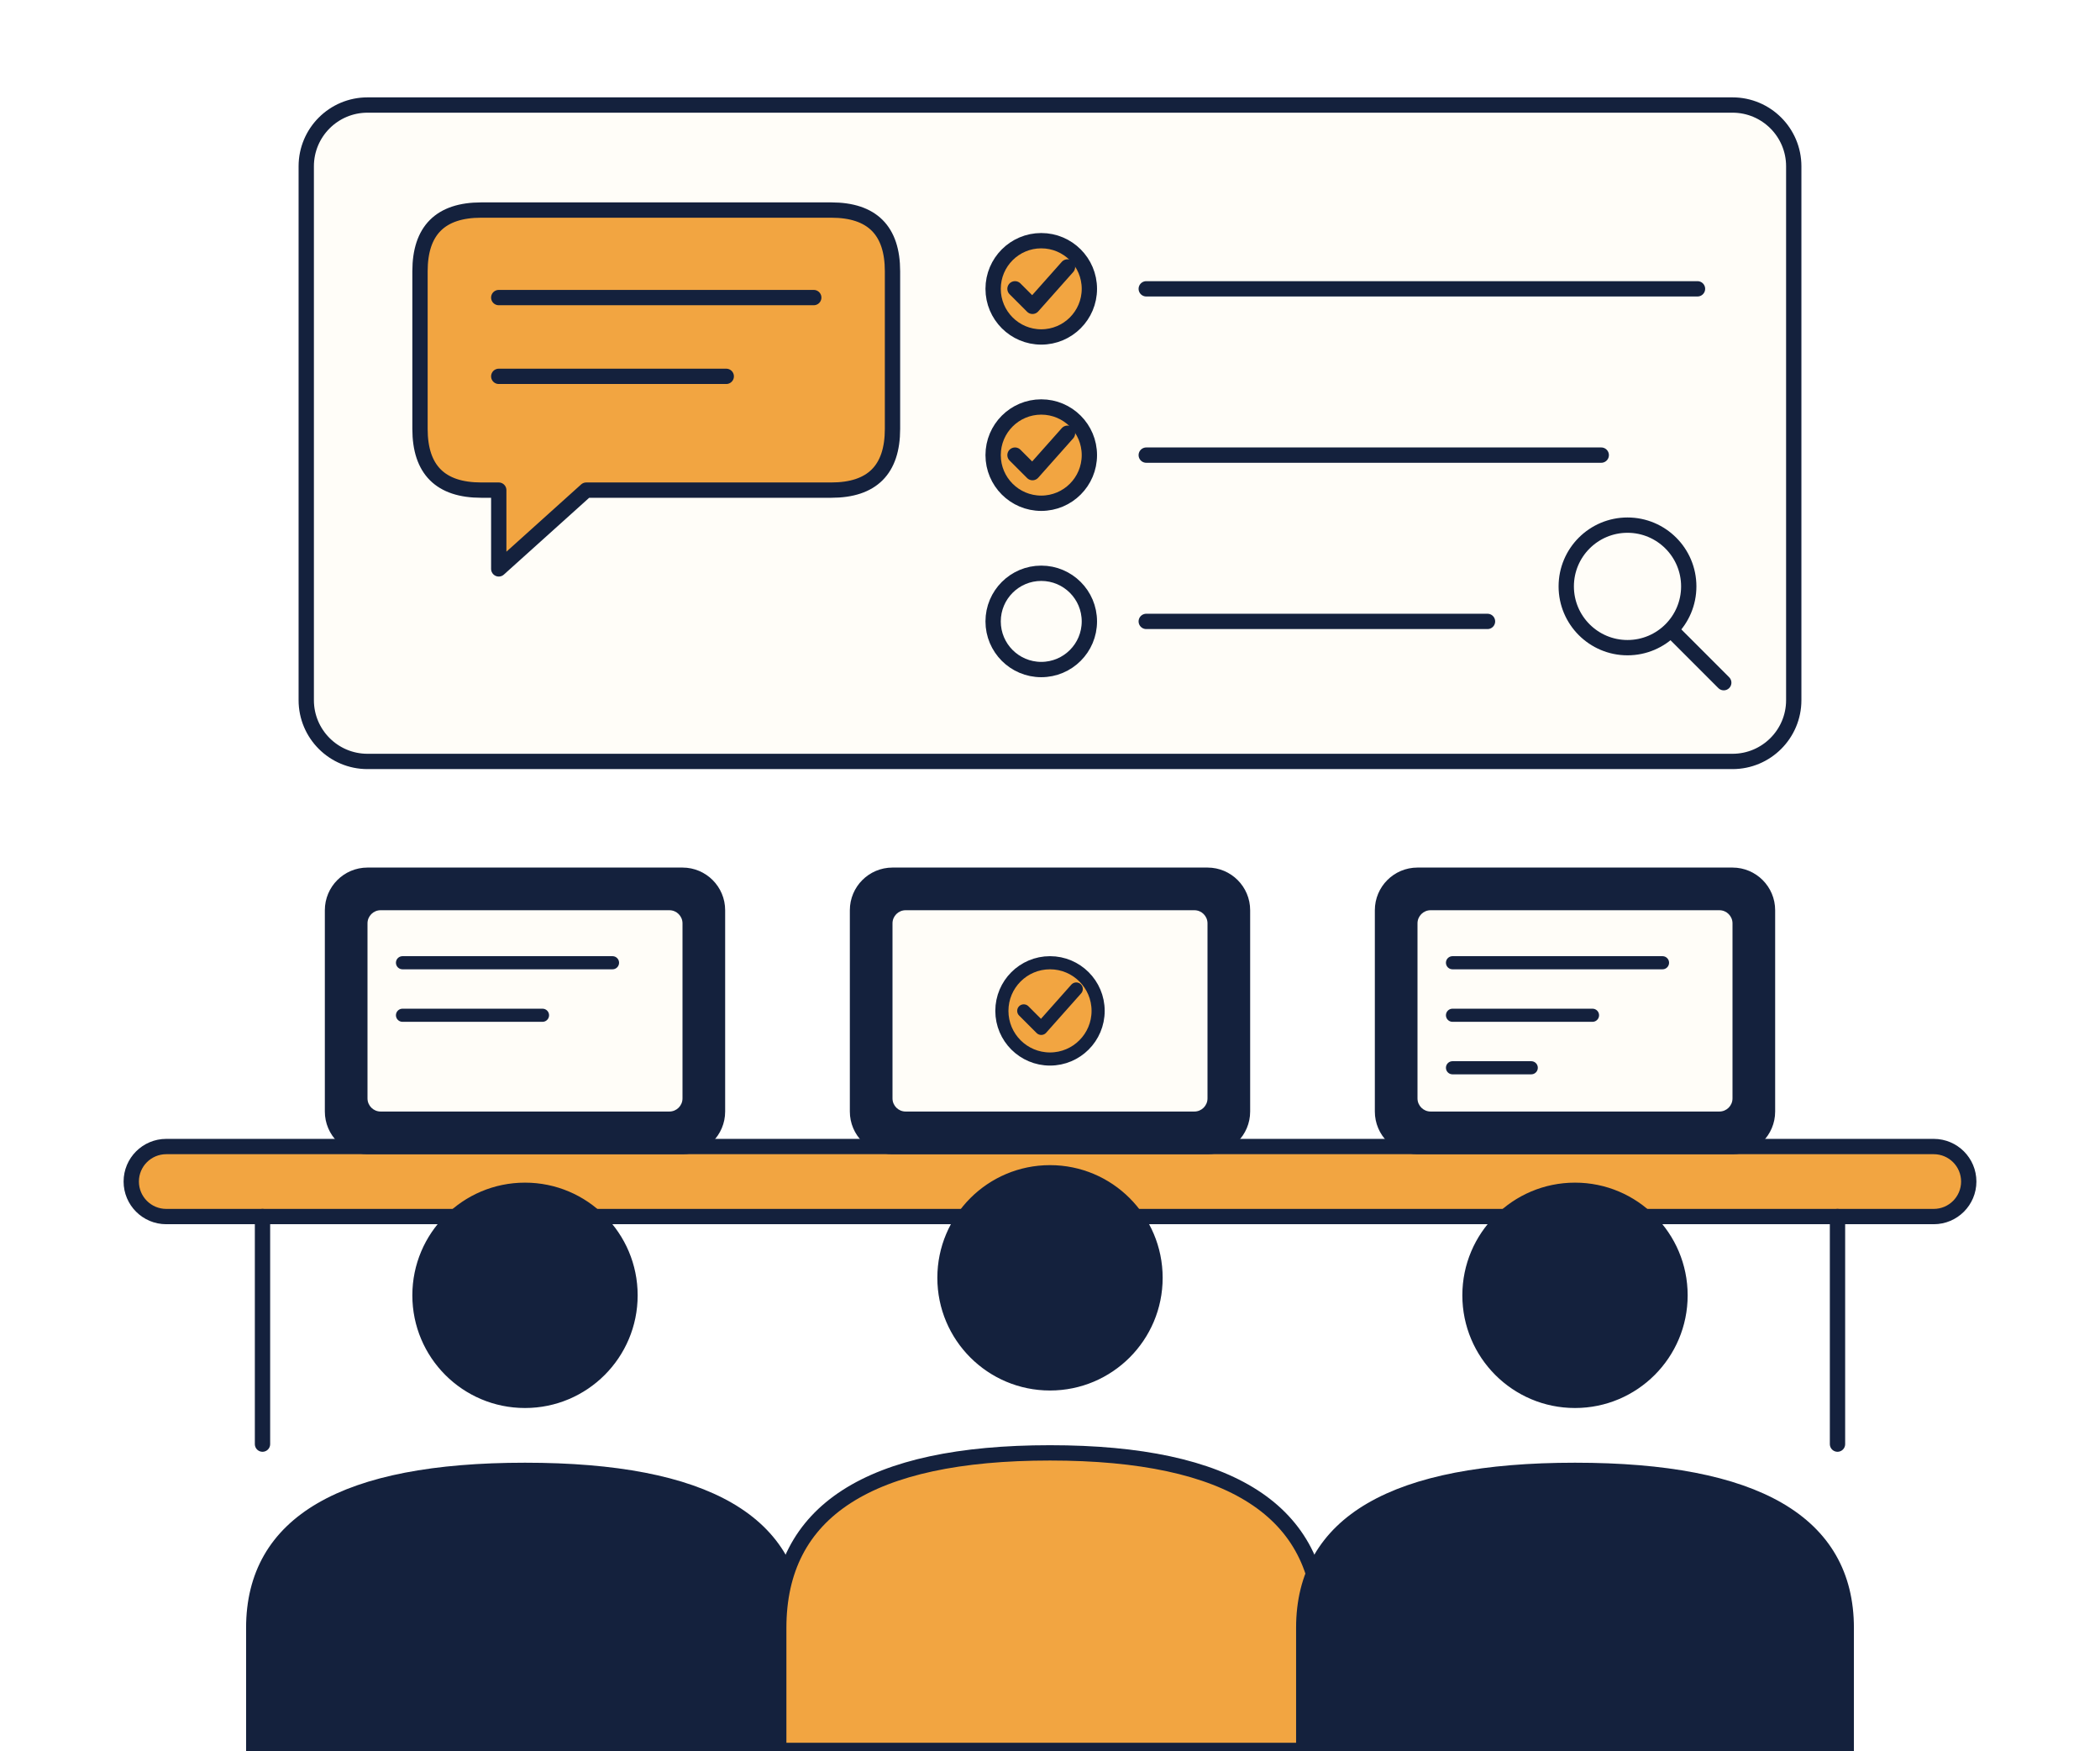
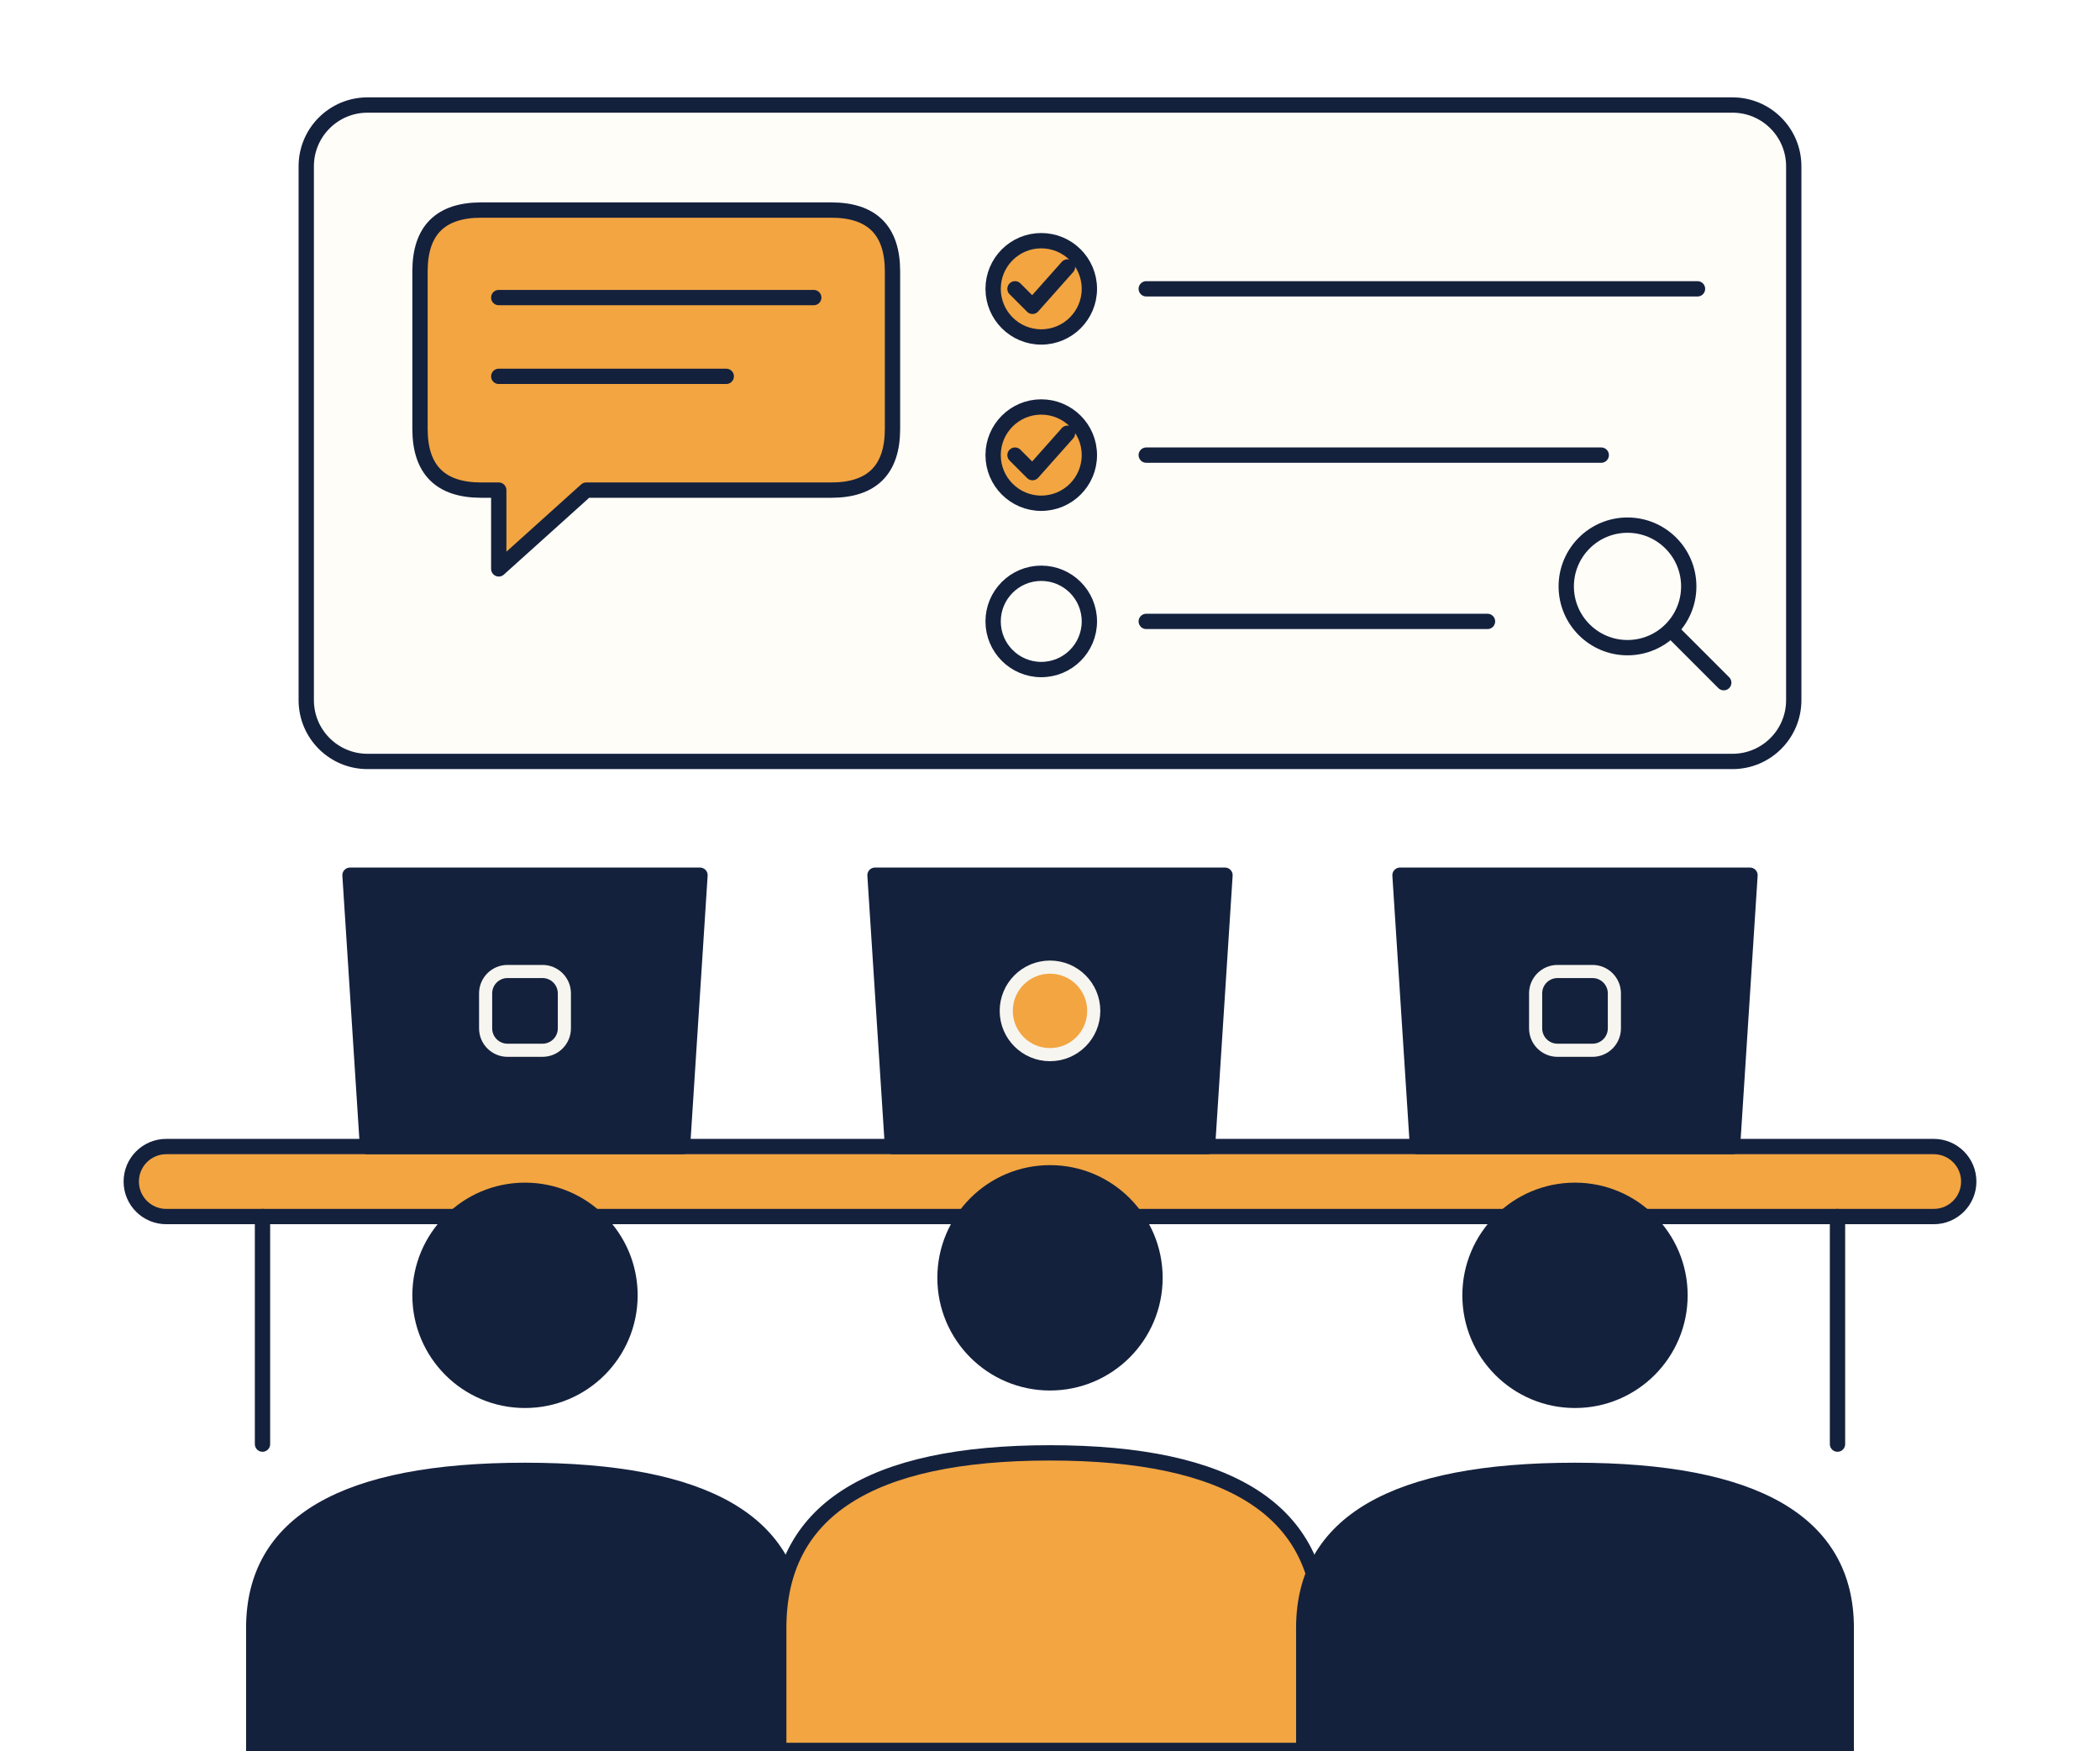
<svg xmlns="http://www.w3.org/2000/svg" viewBox="0 0 480 400" width="480" height="400" fill="none" stroke="#14213D" stroke-width="3.5" stroke-linecap="round" stroke-linejoin="round">
  <rect x="70" y="24" width="340" height="150" rx="14" fill="#FFFDF8" />
  <path d="M110 48H190Q204 48 204 62V98Q204 112 190 112H134L114 130V112H110Q96 112 96 98V62Q96 48 110 48Z" fill="#F2A541" />
  <path d="M114 68H186M114 86H166" />
  <g>
    <circle cx="238" cy="66" r="11" fill="#F2A541" />
    <path d="M232 66L236 70L244 61" />
    <path d="M262 66H388" />
    <circle cx="238" cy="104" r="11" fill="#F2A541" />
    <path d="M232 104L236 108L244 99" />
    <path d="M262 104H366" />
    <circle cx="238" cy="142" r="11" fill="#FFFDF8" />
    <path d="M262 142H340" />
  </g>
  <circle cx="372" cy="134" r="14" fill="#FFFDF8" />
  <path d="M382 144L394 156" />
  <rect x="30" y="262" width="420" height="16" rx="8" fill="#F2A541" />
  <path d="M60 278V330M420 278V330" />
  <g>
-     <rect x="76" y="200" width="88" height="62" rx="8" fill="#14213D" />
-     <rect x="84" y="208" width="72" height="46" rx="3" fill="#FFFDF8" stroke="none" />
-     <path d="M92 220H140M92 232H124" stroke-width="3" />
-     <rect x="196" y="200" width="88" height="62" rx="8" fill="#14213D" />
-     <rect x="204" y="208" width="72" height="46" rx="3" fill="#FFFDF8" stroke="none" />
-     <circle cx="240" cy="231" r="11" fill="#F2A541" stroke-width="3" />
-     <path d="M234 231L238 235L246 226" stroke-width="3" />
-     <rect x="316" y="200" width="88" height="62" rx="8" fill="#14213D" />
-     <rect x="324" y="208" width="72" height="46" rx="3" fill="#FFFDF8" stroke="none" />
-     <path d="M332 220H380M332 232H364M332 244H350" stroke-width="3" />
+     <path d="M80 200H160L156 262H84Z" fill="#14213D" />
+     <rect x="111" y="222" width="18" height="18" rx="5" fill="none" stroke="#F7F5EF" stroke-width="3" />
+     <path d="M200 200H280L276 262H204Z" fill="#14213D" />
+     <circle cx="240" cy="231" r="10" fill="#F2A541" stroke="#F7F5EF" stroke-width="3" />
+     <path d="M320 200H400L396 262H324Z" fill="#14213D" />
+     <rect x="351" y="222" width="18" height="18" rx="5" fill="none" stroke="#F7F5EF" stroke-width="3" />
  </g>
  <g fill="#14213D">
    <circle cx="120" cy="296" r="24" />
    <path d="M58 400V372Q58 336 120 336Q182 336 182 372V400Z" />
    <circle cx="240" cy="292" r="24" />
    <path d="M178 400V372Q178 332 240 332Q302 332 302 372V400Z" fill="#F2A541" />
    <circle cx="360" cy="296" r="24" />
    <path d="M298 400V372Q298 336 360 336Q422 336 422 372V400Z" />
  </g>
</svg>
